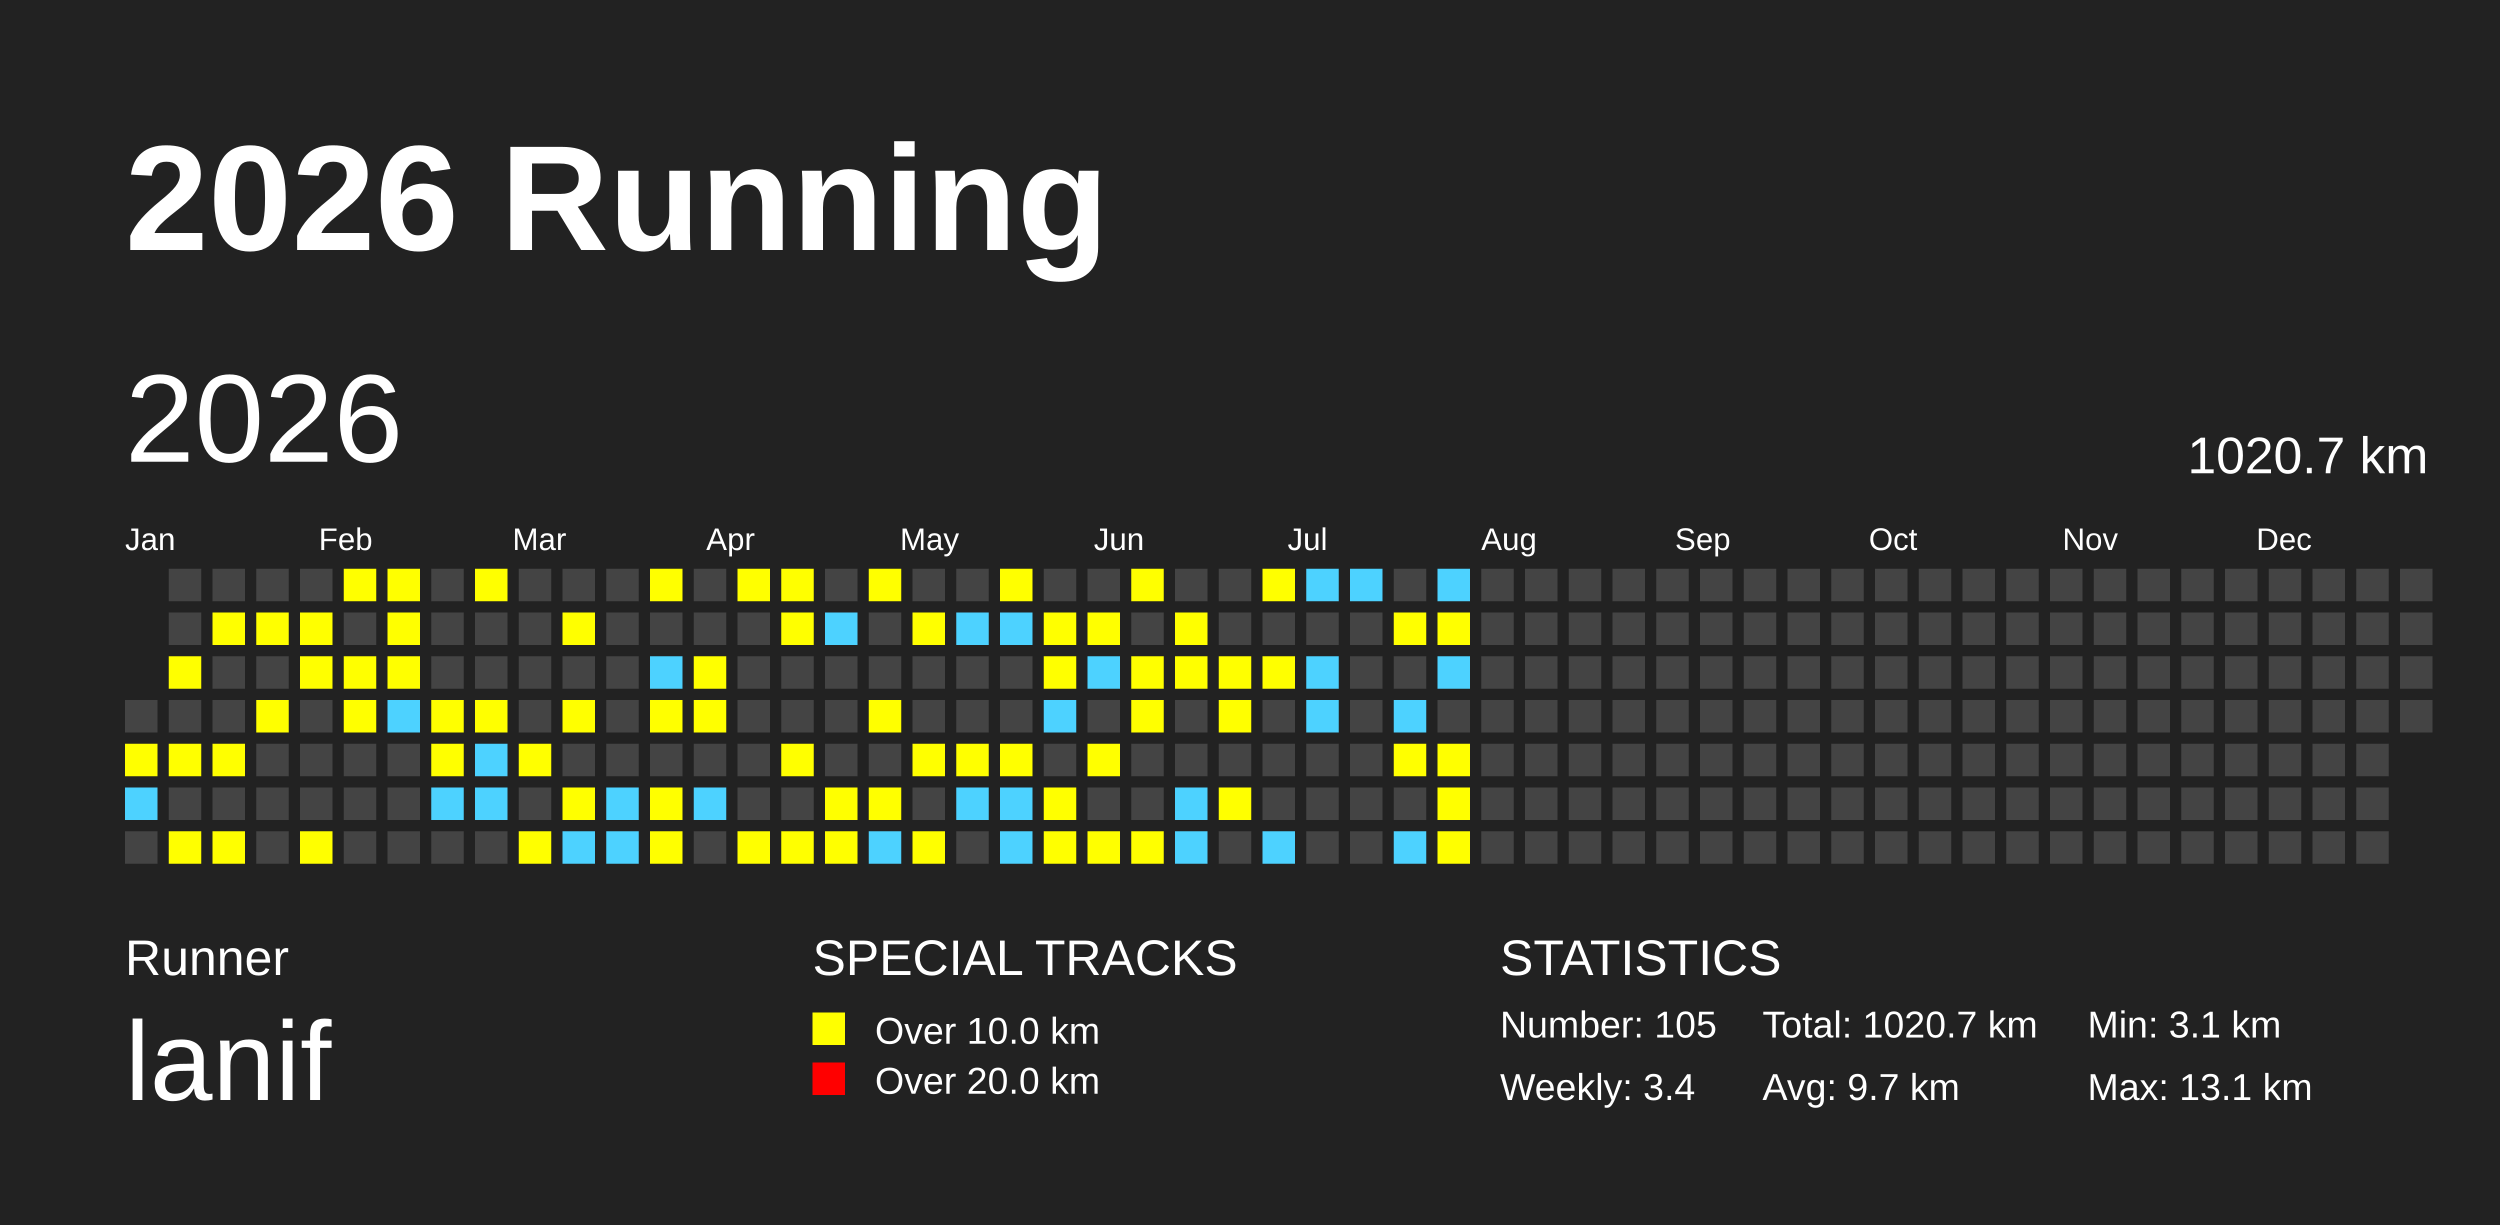
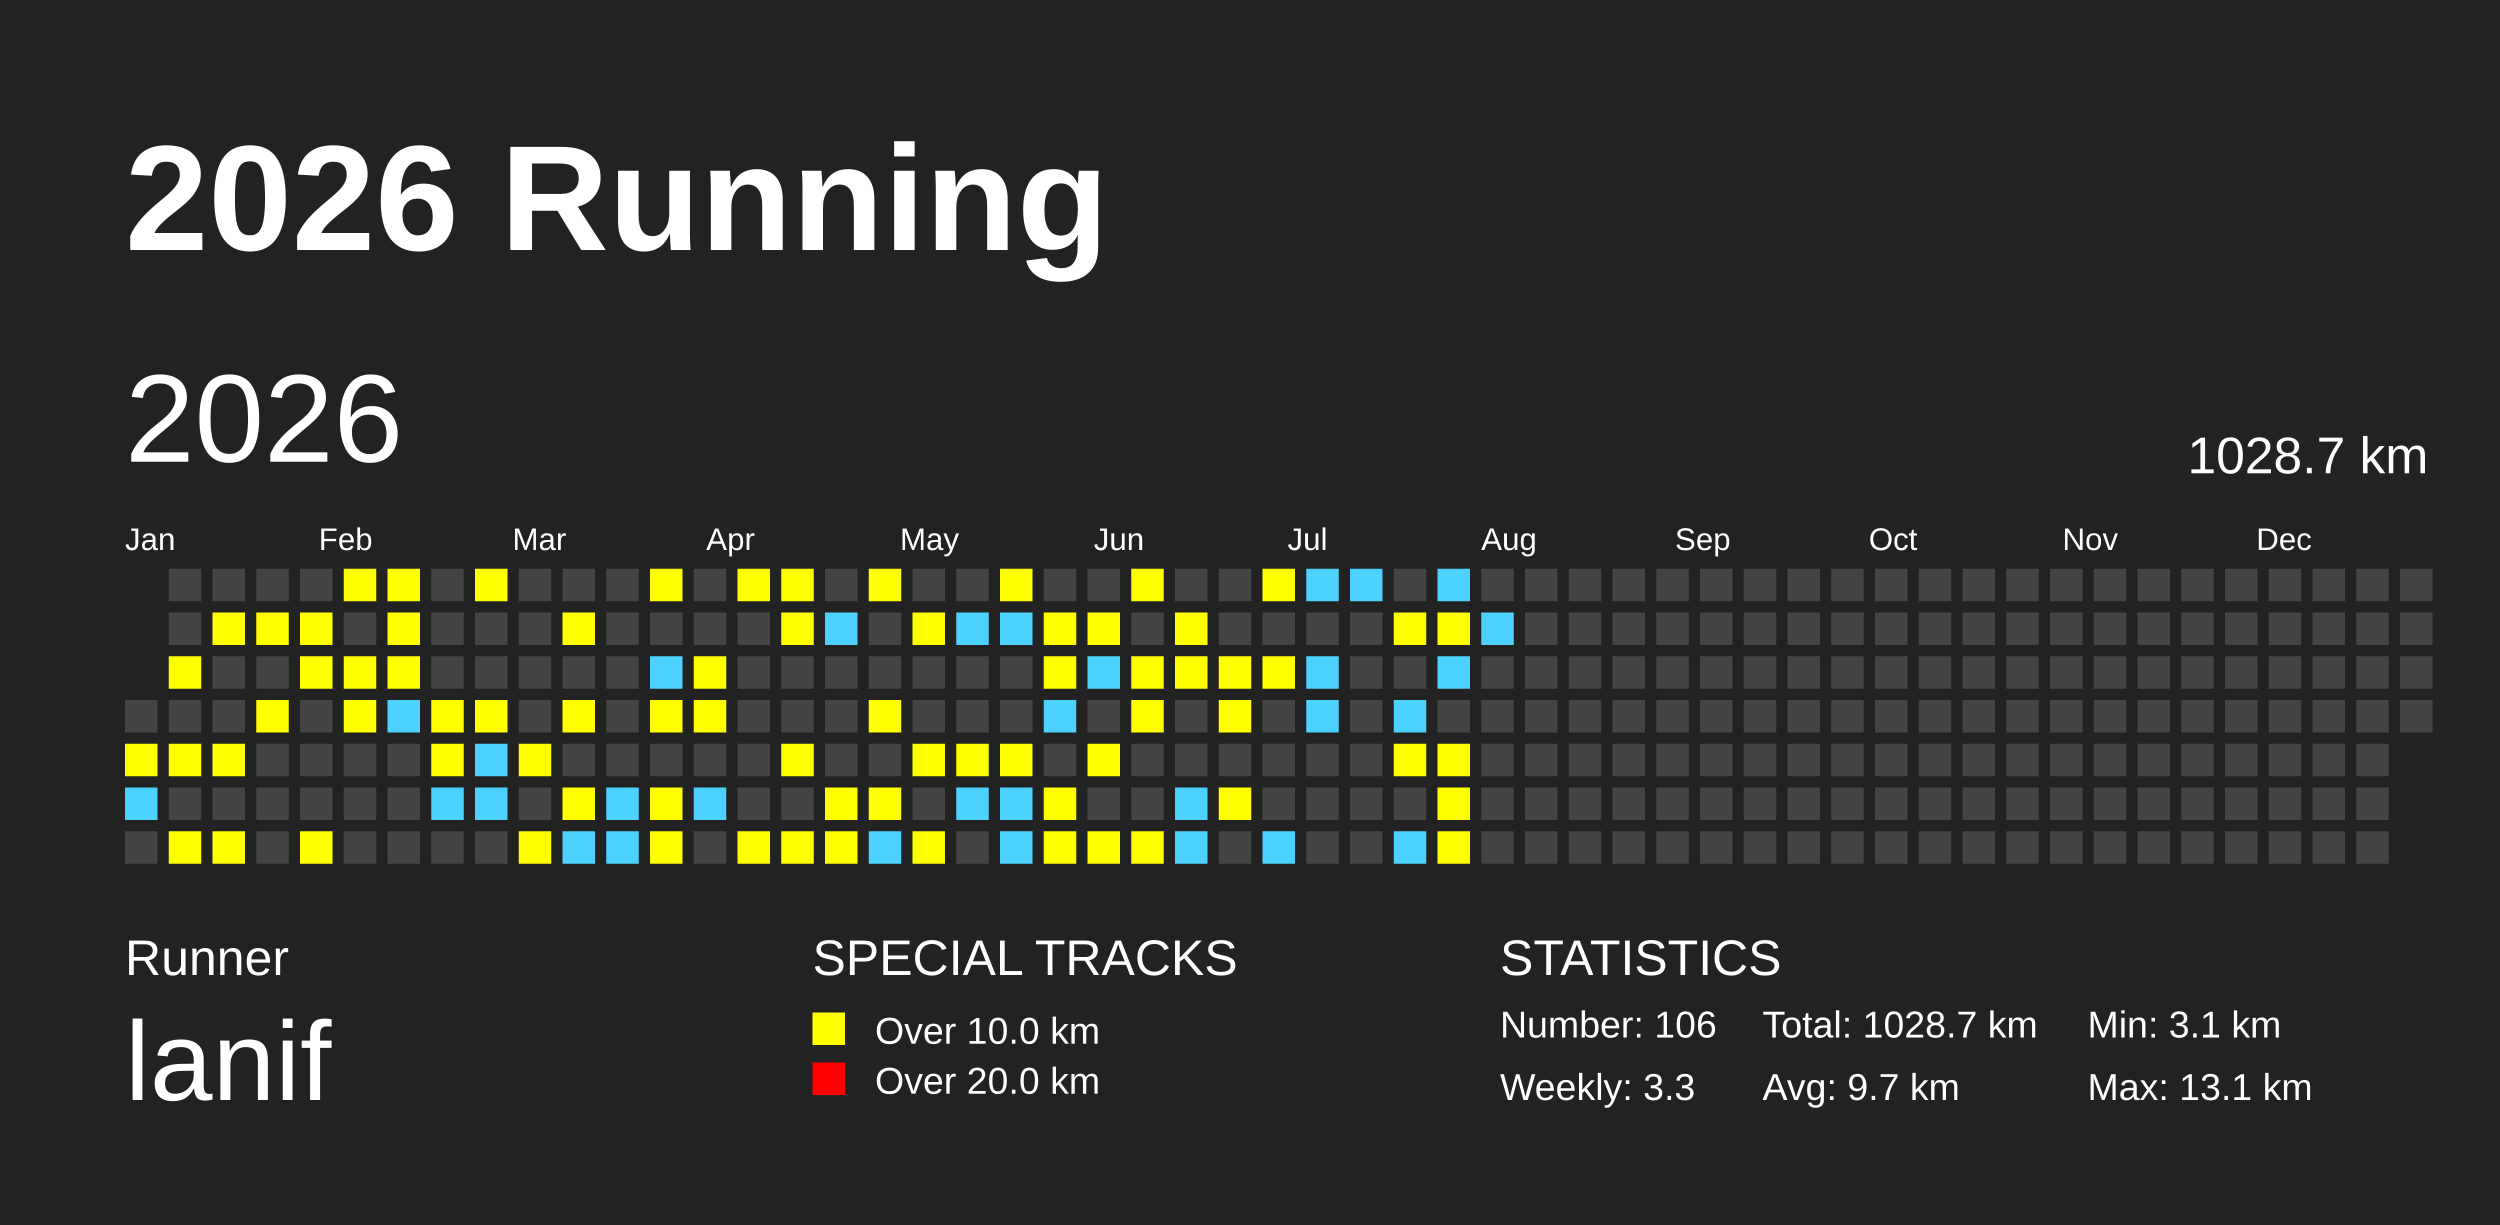
<svg xmlns="http://www.w3.org/2000/svg" baseProfile="full" height="98mm" version="1.1" viewBox="0,0,200,98" width="200mm">
  <defs />
  <rect fill="#222222" height="98" width="200" x="0" y="0" />
  <text fill="#FFFFFF" style="font-size:12px; font-family:Arial; font-weight:bold;" x="10" y="20">2026 Running</text>
  <text fill="#FFFFFF" style="font-size:4px; font-family:Arial" x="10" y="78">Runner</text>
  <text fill="#FFFFFF" style="font-size:9px; font-family:Arial" x="10" y="88">lanif</text>
  <text fill="#FFFFFF" style="font-size:4px; font-family:Arial" x="65" y="78">SPECIAL TRACKS</text>
  <rect fill="yellow" height="2.6" width="2.6" x="65" y="81" />
  <text fill="#FFFFFF" style="font-size:3px; font-family:Arial" x="70" y="83.5">Over 10.0 km</text>
  <rect fill="red" height="2.6" width="2.6" x="65" y="85" />
  <text fill="#FFFFFF" style="font-size:3px; font-family:Arial" x="70" y="87.5">Over 20.0 km</text>
  <text fill="#FFFFFF" style="font-size:4px; font-family:Arial" x="120" y="78">STATISTICS</text>
-   <text fill="#FFFFFF" style="font-size:3px; font-family:Arial" x="120" y="83">Number: 105</text>
-   <text fill="#FFFFFF" style="font-size:3px; font-family:Arial" x="120" y="88">Weekly: 3.4</text>
-   <text fill="#FFFFFF" style="font-size:3px; font-family:Arial" x="141" y="83">Total: 1020.7 km</text>
+   <text fill="#FFFFFF" style="font-size:3px; font-family:Arial" x="120" y="83">Number: 106</text>
+   <text fill="#FFFFFF" style="font-size:3px; font-family:Arial" x="120" y="88">Weekly: 3.3</text>
+   <text fill="#FFFFFF" style="font-size:3px; font-family:Arial" x="141" y="83">Total: 1028.7 km</text>
  <text fill="#FFFFFF" style="font-size:3px; font-family:Arial" x="141" y="88">Avg: 9.7 km</text>
  <text fill="#FFFFFF" style="font-size:3px; font-family:Arial" x="167" y="83">Min: 3.1 km</text>
  <text fill="#FFFFFF" style="font-size:3px; font-family:Arial" x="167" y="88">Max: 13.1 km</text>
  <text dominant-baseline="hanging" fill="#FFFFFF" style="font-size:10.0px; font-family:Arial;" x="10" y="30">2026</text>
-   <text dominant-baseline="hanging" fill="#FFFFFF" style="font-size:4.125px; font-family:Arial;" x="175" y="35">1020.7 km</text>
+   <text dominant-baseline="hanging" fill="#FFFFFF" style="font-size:4.125px; font-family:Arial;" x="175" y="35">1028.7 km</text>
  <text fill="#FFFFFF" style="font-size:2.5px; font-family:Arial" x="10.0" y="44">Jan</text>
  <text fill="#FFFFFF" style="font-size:2.5px; font-family:Arial" x="25.5" y="44">Feb</text>
  <text fill="#FFFFFF" style="font-size:2.5px; font-family:Arial" x="41.0" y="44">Mar</text>
  <text fill="#FFFFFF" style="font-size:2.5px; font-family:Arial" x="56.5" y="44">Apr</text>
  <text fill="#FFFFFF" style="font-size:2.5px; font-family:Arial" x="72.0" y="44">May</text>
  <text fill="#FFFFFF" style="font-size:2.5px; font-family:Arial" x="87.5" y="44">Jun</text>
  <text fill="#FFFFFF" style="font-size:2.5px; font-family:Arial" x="103.0" y="44">Jul</text>
  <text fill="#FFFFFF" style="font-size:2.5px; font-family:Arial" x="118.5" y="44">Aug</text>
  <text fill="#FFFFFF" style="font-size:2.5px; font-family:Arial" x="134.0" y="44">Sep</text>
  <text fill="#FFFFFF" style="font-size:2.5px; font-family:Arial" x="149.5" y="44">Oct</text>
  <text fill="#FFFFFF" style="font-size:2.5px; font-family:Arial" x="165.0" y="44">Nov</text>
  <text fill="#FFFFFF" style="font-size:2.5px; font-family:Arial" x="180.5" y="44">Dec</text>
  <rect fill="#444444" height="2.6" width="2.6" x="10.0" y="56.0" />
  <rect fill="yellow" height="2.6" width="2.6" x="10.0" y="59.5" />
  <rect fill="#4DD2FF" height="2.6" width="2.6" x="10.0" y="63.0" />
  <rect fill="#444444" height="2.6" width="2.6" x="10.0" y="66.5" />
  <rect fill="#444444" height="2.6" width="2.6" x="13.5" y="45.5" />
  <rect fill="#444444" height="2.6" width="2.6" x="13.5" y="49.0" />
  <rect fill="yellow" height="2.6" width="2.6" x="13.5" y="52.5" />
  <rect fill="#444444" height="2.6" width="2.6" x="13.5" y="56.0" />
  <rect fill="yellow" height="2.6" width="2.6" x="13.5" y="59.5" />
  <rect fill="#444444" height="2.6" width="2.6" x="13.5" y="63.0" />
  <rect fill="yellow" height="2.6" width="2.6" x="13.5" y="66.5" />
  <rect fill="#444444" height="2.6" width="2.6" x="17.0" y="45.5" />
  <rect fill="yellow" height="2.6" width="2.6" x="17.0" y="49.0" />
  <rect fill="#444444" height="2.6" width="2.6" x="17.0" y="52.5" />
  <rect fill="#444444" height="2.6" width="2.6" x="17.0" y="56.0" />
  <rect fill="yellow" height="2.6" width="2.6" x="17.0" y="59.5" />
  <rect fill="#444444" height="2.6" width="2.6" x="17.0" y="63.0" />
  <rect fill="yellow" height="2.6" width="2.6" x="17.0" y="66.5" />
  <rect fill="#444444" height="2.6" width="2.6" x="20.5" y="45.5" />
  <rect fill="yellow" height="2.6" width="2.6" x="20.5" y="49.0" />
  <rect fill="#444444" height="2.6" width="2.6" x="20.5" y="52.5" />
  <rect fill="yellow" height="2.6" width="2.6" x="20.5" y="56.0" />
  <rect fill="#444444" height="2.6" width="2.6" x="20.5" y="59.5" />
  <rect fill="#444444" height="2.6" width="2.6" x="20.5" y="63.0" />
  <rect fill="#444444" height="2.6" width="2.6" x="20.5" y="66.5" />
  <rect fill="#444444" height="2.6" width="2.6" x="24.0" y="45.5" />
  <rect fill="yellow" height="2.6" width="2.6" x="24.0" y="49.0" />
  <rect fill="yellow" height="2.6" width="2.6" x="24.0" y="52.5" />
  <rect fill="#444444" height="2.6" width="2.6" x="24.0" y="56.0" />
  <rect fill="#444444" height="2.6" width="2.6" x="24.0" y="59.5" />
  <rect fill="#444444" height="2.6" width="2.6" x="24.0" y="63.0" />
  <rect fill="yellow" height="2.6" width="2.6" x="24.0" y="66.5" />
  <rect fill="yellow" height="2.6" width="2.6" x="27.5" y="45.5" />
  <rect fill="#444444" height="2.6" width="2.6" x="27.5" y="49.0" />
  <rect fill="yellow" height="2.6" width="2.6" x="27.5" y="52.5" />
  <rect fill="yellow" height="2.6" width="2.6" x="27.5" y="56.0" />
  <rect fill="#444444" height="2.6" width="2.6" x="27.5" y="59.5" />
  <rect fill="#444444" height="2.6" width="2.6" x="27.5" y="63.0" />
  <rect fill="#444444" height="2.6" width="2.6" x="27.5" y="66.5" />
  <rect fill="yellow" height="2.6" width="2.6" x="31.0" y="45.5" />
  <rect fill="yellow" height="2.6" width="2.6" x="31.0" y="49.0" />
  <rect fill="yellow" height="2.6" width="2.6" x="31.0" y="52.5" />
  <rect fill="#4DD2FF" height="2.6" width="2.6" x="31.0" y="56.0" />
  <rect fill="#444444" height="2.6" width="2.6" x="31.0" y="59.5" />
  <rect fill="#444444" height="2.6" width="2.6" x="31.0" y="63.0" />
  <rect fill="#444444" height="2.6" width="2.6" x="31.0" y="66.5" />
  <rect fill="#444444" height="2.6" width="2.6" x="34.5" y="45.5" />
  <rect fill="#444444" height="2.6" width="2.6" x="34.5" y="49.0" />
  <rect fill="#444444" height="2.6" width="2.6" x="34.5" y="52.5" />
  <rect fill="yellow" height="2.6" width="2.6" x="34.5" y="56.0" />
  <rect fill="yellow" height="2.6" width="2.6" x="34.5" y="59.5" />
  <rect fill="#4DD2FF" height="2.6" width="2.6" x="34.5" y="63.0" />
  <rect fill="#444444" height="2.6" width="2.6" x="34.5" y="66.5" />
  <rect fill="yellow" height="2.6" width="2.6" x="38.0" y="45.5" />
  <rect fill="#444444" height="2.6" width="2.6" x="38.0" y="49.0" />
  <rect fill="#444444" height="2.6" width="2.6" x="38.0" y="52.5" />
  <rect fill="yellow" height="2.6" width="2.6" x="38.0" y="56.0" />
  <rect fill="#4DD2FF" height="2.6" width="2.6" x="38.0" y="59.5" />
  <rect fill="#4DD2FF" height="2.6" width="2.6" x="38.0" y="63.0" />
  <rect fill="#444444" height="2.6" width="2.6" x="38.0" y="66.5" />
  <rect fill="#444444" height="2.6" width="2.6" x="41.5" y="45.5" />
  <rect fill="#444444" height="2.6" width="2.6" x="41.5" y="49.0" />
  <rect fill="#444444" height="2.6" width="2.6" x="41.5" y="52.5" />
  <rect fill="#444444" height="2.6" width="2.6" x="41.5" y="56.0" />
  <rect fill="yellow" height="2.6" width="2.6" x="41.5" y="59.5" />
  <rect fill="#444444" height="2.6" width="2.6" x="41.5" y="63.0" />
  <rect fill="yellow" height="2.6" width="2.6" x="41.5" y="66.5" />
  <rect fill="#444444" height="2.6" width="2.6" x="45.0" y="45.5" />
  <rect fill="yellow" height="2.6" width="2.6" x="45.0" y="49.0" />
  <rect fill="#444444" height="2.6" width="2.6" x="45.0" y="52.5" />
  <rect fill="yellow" height="2.6" width="2.6" x="45.0" y="56.0" />
  <rect fill="#444444" height="2.6" width="2.6" x="45.0" y="59.5" />
  <rect fill="yellow" height="2.6" width="2.6" x="45.0" y="63.0" />
  <rect fill="#4DD2FF" height="2.6" width="2.6" x="45.0" y="66.5" />
  <rect fill="#444444" height="2.6" width="2.6" x="48.5" y="45.5" />
  <rect fill="#444444" height="2.6" width="2.6" x="48.5" y="49.0" />
  <rect fill="#444444" height="2.6" width="2.6" x="48.5" y="52.5" />
  <rect fill="#444444" height="2.6" width="2.6" x="48.5" y="56.0" />
  <rect fill="#444444" height="2.6" width="2.6" x="48.5" y="59.5" />
  <rect fill="#4DD2FF" height="2.6" width="2.6" x="48.5" y="63.0" />
  <rect fill="#4DD2FF" height="2.6" width="2.6" x="48.5" y="66.5" />
  <rect fill="yellow" height="2.6" width="2.6" x="52.0" y="45.5" />
  <rect fill="#444444" height="2.6" width="2.6" x="52.0" y="49.0" />
  <rect fill="#4DD2FF" height="2.6" width="2.6" x="52.0" y="52.5" />
  <rect fill="yellow" height="2.6" width="2.6" x="52.0" y="56.0" />
  <rect fill="#444444" height="2.6" width="2.6" x="52.0" y="59.5" />
  <rect fill="yellow" height="2.6" width="2.6" x="52.0" y="63.0" />
  <rect fill="yellow" height="2.6" width="2.6" x="52.0" y="66.5" />
  <rect fill="#444444" height="2.6" width="2.6" x="55.5" y="45.5" />
  <rect fill="#444444" height="2.6" width="2.6" x="55.5" y="49.0" />
  <rect fill="yellow" height="2.6" width="2.6" x="55.5" y="52.5" />
  <rect fill="yellow" height="2.6" width="2.6" x="55.5" y="56.0" />
  <rect fill="#444444" height="2.6" width="2.6" x="55.5" y="59.5" />
  <rect fill="#4DD2FF" height="2.6" width="2.6" x="55.5" y="63.0" />
  <rect fill="#444444" height="2.6" width="2.6" x="55.5" y="66.5" />
  <rect fill="yellow" height="2.6" width="2.6" x="59.0" y="45.5" />
  <rect fill="#444444" height="2.6" width="2.6" x="59.0" y="49.0" />
  <rect fill="#444444" height="2.6" width="2.6" x="59.0" y="52.5" />
  <rect fill="#444444" height="2.6" width="2.6" x="59.0" y="56.0" />
  <rect fill="#444444" height="2.6" width="2.6" x="59.0" y="59.5" />
  <rect fill="#444444" height="2.6" width="2.6" x="59.0" y="63.0" />
  <rect fill="yellow" height="2.6" width="2.6" x="59.0" y="66.5" />
  <rect fill="yellow" height="2.6" width="2.6" x="62.5" y="45.5" />
  <rect fill="yellow" height="2.6" width="2.6" x="62.5" y="49.0" />
  <rect fill="#444444" height="2.6" width="2.6" x="62.5" y="52.5" />
  <rect fill="#444444" height="2.6" width="2.6" x="62.5" y="56.0" />
  <rect fill="yellow" height="2.6" width="2.6" x="62.5" y="59.5" />
  <rect fill="#444444" height="2.6" width="2.6" x="62.5" y="63.0" />
  <rect fill="yellow" height="2.6" width="2.6" x="62.5" y="66.5" />
  <rect fill="#444444" height="2.6" width="2.6" x="66.0" y="45.5" />
  <rect fill="#4DD2FF" height="2.6" width="2.6" x="66.0" y="49.0" />
  <rect fill="#444444" height="2.6" width="2.6" x="66.0" y="52.5" />
  <rect fill="#444444" height="2.6" width="2.6" x="66.0" y="56.0" />
  <rect fill="#444444" height="2.6" width="2.6" x="66.0" y="59.5" />
  <rect fill="yellow" height="2.6" width="2.6" x="66.0" y="63.0" />
  <rect fill="yellow" height="2.6" width="2.6" x="66.0" y="66.5" />
  <rect fill="yellow" height="2.6" width="2.6" x="69.5" y="45.5" />
  <rect fill="#444444" height="2.6" width="2.6" x="69.5" y="49.0" />
  <rect fill="#444444" height="2.6" width="2.6" x="69.5" y="52.5" />
  <rect fill="yellow" height="2.6" width="2.6" x="69.5" y="56.0" />
  <rect fill="#444444" height="2.6" width="2.6" x="69.5" y="59.5" />
  <rect fill="yellow" height="2.6" width="2.6" x="69.5" y="63.0" />
  <rect fill="#4DD2FF" height="2.6" width="2.6" x="69.5" y="66.5" />
  <rect fill="#444444" height="2.6" width="2.6" x="73.0" y="45.5" />
  <rect fill="yellow" height="2.6" width="2.6" x="73.0" y="49.0" />
  <rect fill="#444444" height="2.6" width="2.6" x="73.0" y="52.5" />
  <rect fill="#444444" height="2.6" width="2.6" x="73.0" y="56.0" />
  <rect fill="yellow" height="2.6" width="2.6" x="73.0" y="59.5" />
  <rect fill="#444444" height="2.6" width="2.6" x="73.0" y="63.0" />
  <rect fill="yellow" height="2.6" width="2.6" x="73.0" y="66.5" />
  <rect fill="#444444" height="2.6" width="2.6" x="76.5" y="45.5" />
  <rect fill="#4DD2FF" height="2.6" width="2.6" x="76.5" y="49.0" />
  <rect fill="#444444" height="2.6" width="2.6" x="76.5" y="52.5" />
  <rect fill="#444444" height="2.6" width="2.6" x="76.5" y="56.0" />
  <rect fill="yellow" height="2.6" width="2.6" x="76.5" y="59.5" />
  <rect fill="#4DD2FF" height="2.6" width="2.6" x="76.5" y="63.0" />
  <rect fill="#444444" height="2.6" width="2.6" x="76.5" y="66.5" />
  <rect fill="yellow" height="2.6" width="2.6" x="80.0" y="45.5" />
  <rect fill="#4DD2FF" height="2.6" width="2.6" x="80.0" y="49.0" />
  <rect fill="#444444" height="2.6" width="2.6" x="80.0" y="52.5" />
  <rect fill="#444444" height="2.6" width="2.6" x="80.0" y="56.0" />
  <rect fill="yellow" height="2.6" width="2.6" x="80.0" y="59.5" />
  <rect fill="#4DD2FF" height="2.6" width="2.6" x="80.0" y="63.0" />
  <rect fill="#4DD2FF" height="2.6" width="2.6" x="80.0" y="66.5" />
  <rect fill="#444444" height="2.6" width="2.6" x="83.5" y="45.5" />
  <rect fill="yellow" height="2.6" width="2.6" x="83.5" y="49.0" />
  <rect fill="yellow" height="2.6" width="2.6" x="83.5" y="52.5" />
  <rect fill="#4DD2FF" height="2.6" width="2.6" x="83.5" y="56.0" />
  <rect fill="#444444" height="2.6" width="2.6" x="83.5" y="59.5" />
  <rect fill="yellow" height="2.6" width="2.6" x="83.5" y="63.0" />
  <rect fill="yellow" height="2.6" width="2.6" x="83.5" y="66.5" />
  <rect fill="#444444" height="2.6" width="2.6" x="87.0" y="45.5" />
  <rect fill="yellow" height="2.6" width="2.6" x="87.0" y="49.0" />
  <rect fill="#4DD2FF" height="2.6" width="2.6" x="87.0" y="52.5" />
  <rect fill="#444444" height="2.6" width="2.6" x="87.0" y="56.0" />
  <rect fill="yellow" height="2.6" width="2.6" x="87.0" y="59.5" />
  <rect fill="#444444" height="2.6" width="2.6" x="87.0" y="63.0" />
  <rect fill="yellow" height="2.6" width="2.6" x="87.0" y="66.5" />
  <rect fill="yellow" height="2.6" width="2.6" x="90.5" y="45.5" />
  <rect fill="#444444" height="2.6" width="2.6" x="90.5" y="49.0" />
  <rect fill="yellow" height="2.6" width="2.6" x="90.5" y="52.5" />
  <rect fill="yellow" height="2.6" width="2.6" x="90.5" y="56.0" />
  <rect fill="#444444" height="2.6" width="2.6" x="90.5" y="59.5" />
  <rect fill="#444444" height="2.6" width="2.6" x="90.5" y="63.0" />
  <rect fill="yellow" height="2.6" width="2.6" x="90.5" y="66.5" />
  <rect fill="#444444" height="2.6" width="2.6" x="94.0" y="45.5" />
  <rect fill="yellow" height="2.6" width="2.6" x="94.0" y="49.0" />
  <rect fill="yellow" height="2.6" width="2.6" x="94.0" y="52.5" />
  <rect fill="#444444" height="2.6" width="2.6" x="94.0" y="56.0" />
  <rect fill="#444444" height="2.6" width="2.6" x="94.0" y="59.5" />
  <rect fill="#4DD2FF" height="2.6" width="2.6" x="94.0" y="63.0" />
  <rect fill="#4DD2FF" height="2.6" width="2.6" x="94.0" y="66.5" />
  <rect fill="#444444" height="2.6" width="2.6" x="97.5" y="45.5" />
  <rect fill="#444444" height="2.6" width="2.6" x="97.5" y="49.0" />
  <rect fill="yellow" height="2.6" width="2.6" x="97.5" y="52.5" />
  <rect fill="yellow" height="2.6" width="2.6" x="97.5" y="56.0" />
  <rect fill="#444444" height="2.6" width="2.6" x="97.5" y="59.5" />
  <rect fill="yellow" height="2.6" width="2.6" x="97.5" y="63.0" />
  <rect fill="#444444" height="2.6" width="2.6" x="97.5" y="66.5" />
  <rect fill="yellow" height="2.6" width="2.6" x="101.0" y="45.5" />
  <rect fill="#444444" height="2.6" width="2.6" x="101.0" y="49.0" />
  <rect fill="yellow" height="2.6" width="2.6" x="101.0" y="52.5" />
  <rect fill="#444444" height="2.6" width="2.6" x="101.0" y="56.0" />
  <rect fill="#444444" height="2.6" width="2.6" x="101.0" y="59.5" />
  <rect fill="#444444" height="2.6" width="2.6" x="101.0" y="63.0" />
  <rect fill="#4DD2FF" height="2.6" width="2.6" x="101.0" y="66.5" />
  <rect fill="#4DD2FF" height="2.6" width="2.6" x="104.5" y="45.5" />
  <rect fill="#444444" height="2.6" width="2.6" x="104.5" y="49.0" />
  <rect fill="#4DD2FF" height="2.6" width="2.6" x="104.5" y="52.5" />
  <rect fill="#4DD2FF" height="2.6" width="2.6" x="104.5" y="56.0" />
  <rect fill="#444444" height="2.6" width="2.6" x="104.5" y="59.5" />
  <rect fill="#444444" height="2.6" width="2.6" x="104.5" y="63.0" />
  <rect fill="#444444" height="2.6" width="2.6" x="104.5" y="66.5" />
  <rect fill="#4DD2FF" height="2.6" width="2.6" x="108.0" y="45.5" />
  <rect fill="#444444" height="2.6" width="2.6" x="108.0" y="49.0" />
  <rect fill="#444444" height="2.6" width="2.6" x="108.0" y="52.5" />
  <rect fill="#444444" height="2.6" width="2.6" x="108.0" y="56.0" />
  <rect fill="#444444" height="2.6" width="2.6" x="108.0" y="59.5" />
  <rect fill="#444444" height="2.6" width="2.6" x="108.0" y="63.0" />
  <rect fill="#444444" height="2.6" width="2.6" x="108.0" y="66.5" />
  <rect fill="#444444" height="2.6" width="2.6" x="111.5" y="45.5" />
  <rect fill="yellow" height="2.6" width="2.6" x="111.5" y="49.0" />
  <rect fill="#444444" height="2.6" width="2.6" x="111.5" y="52.5" />
  <rect fill="#4DD2FF" height="2.6" width="2.6" x="111.5" y="56.0" />
  <rect fill="yellow" height="2.6" width="2.6" x="111.5" y="59.5" />
  <rect fill="#444444" height="2.6" width="2.6" x="111.5" y="63.0" />
  <rect fill="#4DD2FF" height="2.6" width="2.6" x="111.5" y="66.5" />
  <rect fill="#4DD2FF" height="2.6" width="2.6" x="115.0" y="45.5" />
  <rect fill="yellow" height="2.6" width="2.6" x="115.0" y="49.0" />
  <rect fill="#4DD2FF" height="2.6" width="2.6" x="115.0" y="52.5" />
  <rect fill="#444444" height="2.6" width="2.6" x="115.0" y="56.0" />
  <rect fill="yellow" height="2.6" width="2.6" x="115.0" y="59.5" />
  <rect fill="yellow" height="2.6" width="2.6" x="115.0" y="63.0" />
  <rect fill="yellow" height="2.6" width="2.6" x="115.0" y="66.5" />
  <rect fill="#444444" height="2.6" width="2.6" x="118.5" y="45.5" />
-   <rect fill="#444444" height="2.6" width="2.6" x="118.5" y="49.0" />
+   <rect fill="#4DD2FF" height="2.6" width="2.6" x="118.5" y="49.0" />
  <rect fill="#444444" height="2.6" width="2.6" x="118.5" y="52.5" />
  <rect fill="#444444" height="2.6" width="2.6" x="118.5" y="56.0" />
  <rect fill="#444444" height="2.6" width="2.6" x="118.5" y="59.5" />
  <rect fill="#444444" height="2.6" width="2.6" x="118.5" y="63.0" />
  <rect fill="#444444" height="2.6" width="2.6" x="118.5" y="66.5" />
  <rect fill="#444444" height="2.6" width="2.6" x="122.0" y="45.5" />
  <rect fill="#444444" height="2.6" width="2.6" x="122.0" y="49.0" />
  <rect fill="#444444" height="2.6" width="2.6" x="122.0" y="52.5" />
  <rect fill="#444444" height="2.6" width="2.6" x="122.0" y="56.0" />
  <rect fill="#444444" height="2.6" width="2.6" x="122.0" y="59.5" />
  <rect fill="#444444" height="2.6" width="2.6" x="122.0" y="63.0" />
  <rect fill="#444444" height="2.6" width="2.6" x="122.0" y="66.5" />
  <rect fill="#444444" height="2.6" width="2.6" x="125.5" y="45.5" />
  <rect fill="#444444" height="2.6" width="2.6" x="125.5" y="49.0" />
  <rect fill="#444444" height="2.6" width="2.6" x="125.5" y="52.5" />
  <rect fill="#444444" height="2.6" width="2.6" x="125.5" y="56.0" />
  <rect fill="#444444" height="2.6" width="2.6" x="125.5" y="59.5" />
  <rect fill="#444444" height="2.6" width="2.6" x="125.5" y="63.0" />
  <rect fill="#444444" height="2.6" width="2.6" x="125.5" y="66.5" />
  <rect fill="#444444" height="2.6" width="2.6" x="129.0" y="45.5" />
  <rect fill="#444444" height="2.6" width="2.6" x="129.0" y="49.0" />
  <rect fill="#444444" height="2.6" width="2.6" x="129.0" y="52.5" />
  <rect fill="#444444" height="2.6" width="2.6" x="129.0" y="56.0" />
  <rect fill="#444444" height="2.6" width="2.6" x="129.0" y="59.5" />
  <rect fill="#444444" height="2.6" width="2.6" x="129.0" y="63.0" />
  <rect fill="#444444" height="2.6" width="2.6" x="129.0" y="66.5" />
  <rect fill="#444444" height="2.6" width="2.6" x="132.5" y="45.5" />
  <rect fill="#444444" height="2.6" width="2.6" x="132.5" y="49.0" />
  <rect fill="#444444" height="2.6" width="2.6" x="132.5" y="52.5" />
  <rect fill="#444444" height="2.6" width="2.6" x="132.5" y="56.0" />
  <rect fill="#444444" height="2.6" width="2.6" x="132.5" y="59.5" />
  <rect fill="#444444" height="2.6" width="2.6" x="132.5" y="63.0" />
  <rect fill="#444444" height="2.6" width="2.6" x="132.5" y="66.5" />
  <rect fill="#444444" height="2.6" width="2.6" x="136.0" y="45.5" />
  <rect fill="#444444" height="2.6" width="2.6" x="136.0" y="49.0" />
  <rect fill="#444444" height="2.6" width="2.6" x="136.0" y="52.5" />
  <rect fill="#444444" height="2.6" width="2.6" x="136.0" y="56.0" />
  <rect fill="#444444" height="2.6" width="2.6" x="136.0" y="59.5" />
  <rect fill="#444444" height="2.6" width="2.6" x="136.0" y="63.0" />
  <rect fill="#444444" height="2.6" width="2.6" x="136.0" y="66.5" />
  <rect fill="#444444" height="2.6" width="2.6" x="139.5" y="45.5" />
  <rect fill="#444444" height="2.6" width="2.6" x="139.5" y="49.0" />
  <rect fill="#444444" height="2.6" width="2.6" x="139.5" y="52.5" />
  <rect fill="#444444" height="2.6" width="2.6" x="139.5" y="56.0" />
  <rect fill="#444444" height="2.6" width="2.6" x="139.5" y="59.5" />
  <rect fill="#444444" height="2.6" width="2.6" x="139.5" y="63.0" />
  <rect fill="#444444" height="2.6" width="2.6" x="139.5" y="66.5" />
  <rect fill="#444444" height="2.6" width="2.6" x="143.0" y="45.5" />
  <rect fill="#444444" height="2.6" width="2.6" x="143.0" y="49.0" />
  <rect fill="#444444" height="2.6" width="2.6" x="143.0" y="52.5" />
  <rect fill="#444444" height="2.6" width="2.6" x="143.0" y="56.0" />
  <rect fill="#444444" height="2.6" width="2.6" x="143.0" y="59.5" />
  <rect fill="#444444" height="2.6" width="2.6" x="143.0" y="63.0" />
  <rect fill="#444444" height="2.6" width="2.6" x="143.0" y="66.5" />
  <rect fill="#444444" height="2.6" width="2.6" x="146.5" y="45.5" />
  <rect fill="#444444" height="2.6" width="2.6" x="146.5" y="49.0" />
  <rect fill="#444444" height="2.6" width="2.6" x="146.5" y="52.5" />
  <rect fill="#444444" height="2.6" width="2.6" x="146.5" y="56.0" />
  <rect fill="#444444" height="2.6" width="2.6" x="146.5" y="59.5" />
  <rect fill="#444444" height="2.6" width="2.6" x="146.5" y="63.0" />
  <rect fill="#444444" height="2.6" width="2.6" x="146.5" y="66.5" />
  <rect fill="#444444" height="2.6" width="2.6" x="150.0" y="45.5" />
  <rect fill="#444444" height="2.6" width="2.6" x="150.0" y="49.0" />
  <rect fill="#444444" height="2.6" width="2.6" x="150.0" y="52.5" />
  <rect fill="#444444" height="2.6" width="2.6" x="150.0" y="56.0" />
  <rect fill="#444444" height="2.6" width="2.6" x="150.0" y="59.5" />
  <rect fill="#444444" height="2.6" width="2.6" x="150.0" y="63.0" />
  <rect fill="#444444" height="2.6" width="2.6" x="150.0" y="66.5" />
  <rect fill="#444444" height="2.6" width="2.6" x="153.5" y="45.5" />
  <rect fill="#444444" height="2.6" width="2.6" x="153.5" y="49.0" />
  <rect fill="#444444" height="2.6" width="2.6" x="153.5" y="52.5" />
  <rect fill="#444444" height="2.6" width="2.6" x="153.5" y="56.0" />
  <rect fill="#444444" height="2.6" width="2.6" x="153.5" y="59.5" />
  <rect fill="#444444" height="2.6" width="2.6" x="153.5" y="63.0" />
  <rect fill="#444444" height="2.6" width="2.6" x="153.5" y="66.5" />
  <rect fill="#444444" height="2.6" width="2.6" x="157.0" y="45.5" />
  <rect fill="#444444" height="2.6" width="2.6" x="157.0" y="49.0" />
  <rect fill="#444444" height="2.6" width="2.6" x="157.0" y="52.5" />
  <rect fill="#444444" height="2.6" width="2.6" x="157.0" y="56.0" />
  <rect fill="#444444" height="2.6" width="2.6" x="157.0" y="59.5" />
  <rect fill="#444444" height="2.6" width="2.6" x="157.0" y="63.0" />
  <rect fill="#444444" height="2.6" width="2.6" x="157.0" y="66.5" />
  <rect fill="#444444" height="2.6" width="2.6" x="160.5" y="45.5" />
  <rect fill="#444444" height="2.6" width="2.6" x="160.5" y="49.0" />
  <rect fill="#444444" height="2.6" width="2.6" x="160.5" y="52.5" />
  <rect fill="#444444" height="2.6" width="2.6" x="160.5" y="56.0" />
  <rect fill="#444444" height="2.6" width="2.6" x="160.5" y="59.5" />
  <rect fill="#444444" height="2.6" width="2.6" x="160.5" y="63.0" />
  <rect fill="#444444" height="2.6" width="2.6" x="160.5" y="66.5" />
  <rect fill="#444444" height="2.6" width="2.6" x="164.0" y="45.5" />
  <rect fill="#444444" height="2.6" width="2.6" x="164.0" y="49.0" />
  <rect fill="#444444" height="2.6" width="2.6" x="164.0" y="52.5" />
  <rect fill="#444444" height="2.6" width="2.6" x="164.0" y="56.0" />
  <rect fill="#444444" height="2.6" width="2.6" x="164.0" y="59.5" />
  <rect fill="#444444" height="2.6" width="2.6" x="164.0" y="63.0" />
  <rect fill="#444444" height="2.6" width="2.6" x="164.0" y="66.5" />
  <rect fill="#444444" height="2.6" width="2.6" x="167.5" y="45.5" />
  <rect fill="#444444" height="2.6" width="2.6" x="167.5" y="49.0" />
  <rect fill="#444444" height="2.6" width="2.6" x="167.5" y="52.5" />
  <rect fill="#444444" height="2.6" width="2.6" x="167.5" y="56.0" />
  <rect fill="#444444" height="2.6" width="2.6" x="167.5" y="59.5" />
  <rect fill="#444444" height="2.6" width="2.6" x="167.5" y="63.0" />
  <rect fill="#444444" height="2.6" width="2.6" x="167.5" y="66.5" />
  <rect fill="#444444" height="2.6" width="2.6" x="171.0" y="45.5" />
  <rect fill="#444444" height="2.6" width="2.6" x="171.0" y="49.0" />
  <rect fill="#444444" height="2.6" width="2.6" x="171.0" y="52.5" />
  <rect fill="#444444" height="2.6" width="2.6" x="171.0" y="56.0" />
  <rect fill="#444444" height="2.6" width="2.6" x="171.0" y="59.5" />
  <rect fill="#444444" height="2.6" width="2.6" x="171.0" y="63.0" />
  <rect fill="#444444" height="2.6" width="2.6" x="171.0" y="66.5" />
  <rect fill="#444444" height="2.6" width="2.6" x="174.5" y="45.5" />
  <rect fill="#444444" height="2.6" width="2.6" x="174.5" y="49.0" />
  <rect fill="#444444" height="2.6" width="2.6" x="174.5" y="52.5" />
  <rect fill="#444444" height="2.6" width="2.6" x="174.5" y="56.0" />
  <rect fill="#444444" height="2.6" width="2.6" x="174.5" y="59.5" />
  <rect fill="#444444" height="2.6" width="2.6" x="174.5" y="63.0" />
  <rect fill="#444444" height="2.6" width="2.6" x="174.5" y="66.5" />
  <rect fill="#444444" height="2.6" width="2.6" x="178.0" y="45.5" />
  <rect fill="#444444" height="2.6" width="2.6" x="178.0" y="49.0" />
  <rect fill="#444444" height="2.6" width="2.6" x="178.0" y="52.5" />
  <rect fill="#444444" height="2.6" width="2.6" x="178.0" y="56.0" />
  <rect fill="#444444" height="2.6" width="2.6" x="178.0" y="59.5" />
  <rect fill="#444444" height="2.6" width="2.6" x="178.0" y="63.0" />
  <rect fill="#444444" height="2.6" width="2.6" x="178.0" y="66.5" />
  <rect fill="#444444" height="2.6" width="2.6" x="181.5" y="45.5" />
  <rect fill="#444444" height="2.6" width="2.6" x="181.5" y="49.0" />
  <rect fill="#444444" height="2.6" width="2.6" x="181.5" y="52.5" />
  <rect fill="#444444" height="2.6" width="2.6" x="181.5" y="56.0" />
  <rect fill="#444444" height="2.6" width="2.6" x="181.5" y="59.5" />
  <rect fill="#444444" height="2.6" width="2.6" x="181.5" y="63.0" />
  <rect fill="#444444" height="2.6" width="2.6" x="181.5" y="66.5" />
  <rect fill="#444444" height="2.6" width="2.6" x="185.0" y="45.5" />
  <rect fill="#444444" height="2.6" width="2.6" x="185.0" y="49.0" />
  <rect fill="#444444" height="2.6" width="2.6" x="185.0" y="52.5" />
  <rect fill="#444444" height="2.6" width="2.6" x="185.0" y="56.0" />
  <rect fill="#444444" height="2.6" width="2.6" x="185.0" y="59.5" />
  <rect fill="#444444" height="2.6" width="2.6" x="185.0" y="63.0" />
  <rect fill="#444444" height="2.6" width="2.6" x="185.0" y="66.5" />
  <rect fill="#444444" height="2.6" width="2.6" x="188.5" y="45.5" />
  <rect fill="#444444" height="2.6" width="2.6" x="188.5" y="49.0" />
  <rect fill="#444444" height="2.6" width="2.6" x="188.5" y="52.5" />
  <rect fill="#444444" height="2.6" width="2.6" x="188.5" y="56.0" />
  <rect fill="#444444" height="2.6" width="2.6" x="188.5" y="59.5" />
  <rect fill="#444444" height="2.6" width="2.6" x="188.5" y="63.0" />
  <rect fill="#444444" height="2.6" width="2.6" x="188.5" y="66.5" />
  <rect fill="#444444" height="2.6" width="2.6" x="192.0" y="45.5" />
  <rect fill="#444444" height="2.6" width="2.6" x="192.0" y="49.0" />
  <rect fill="#444444" height="2.6" width="2.6" x="192.0" y="52.5" />
  <rect fill="#444444" height="2.6" width="2.6" x="192.0" y="56.0" />
</svg>
